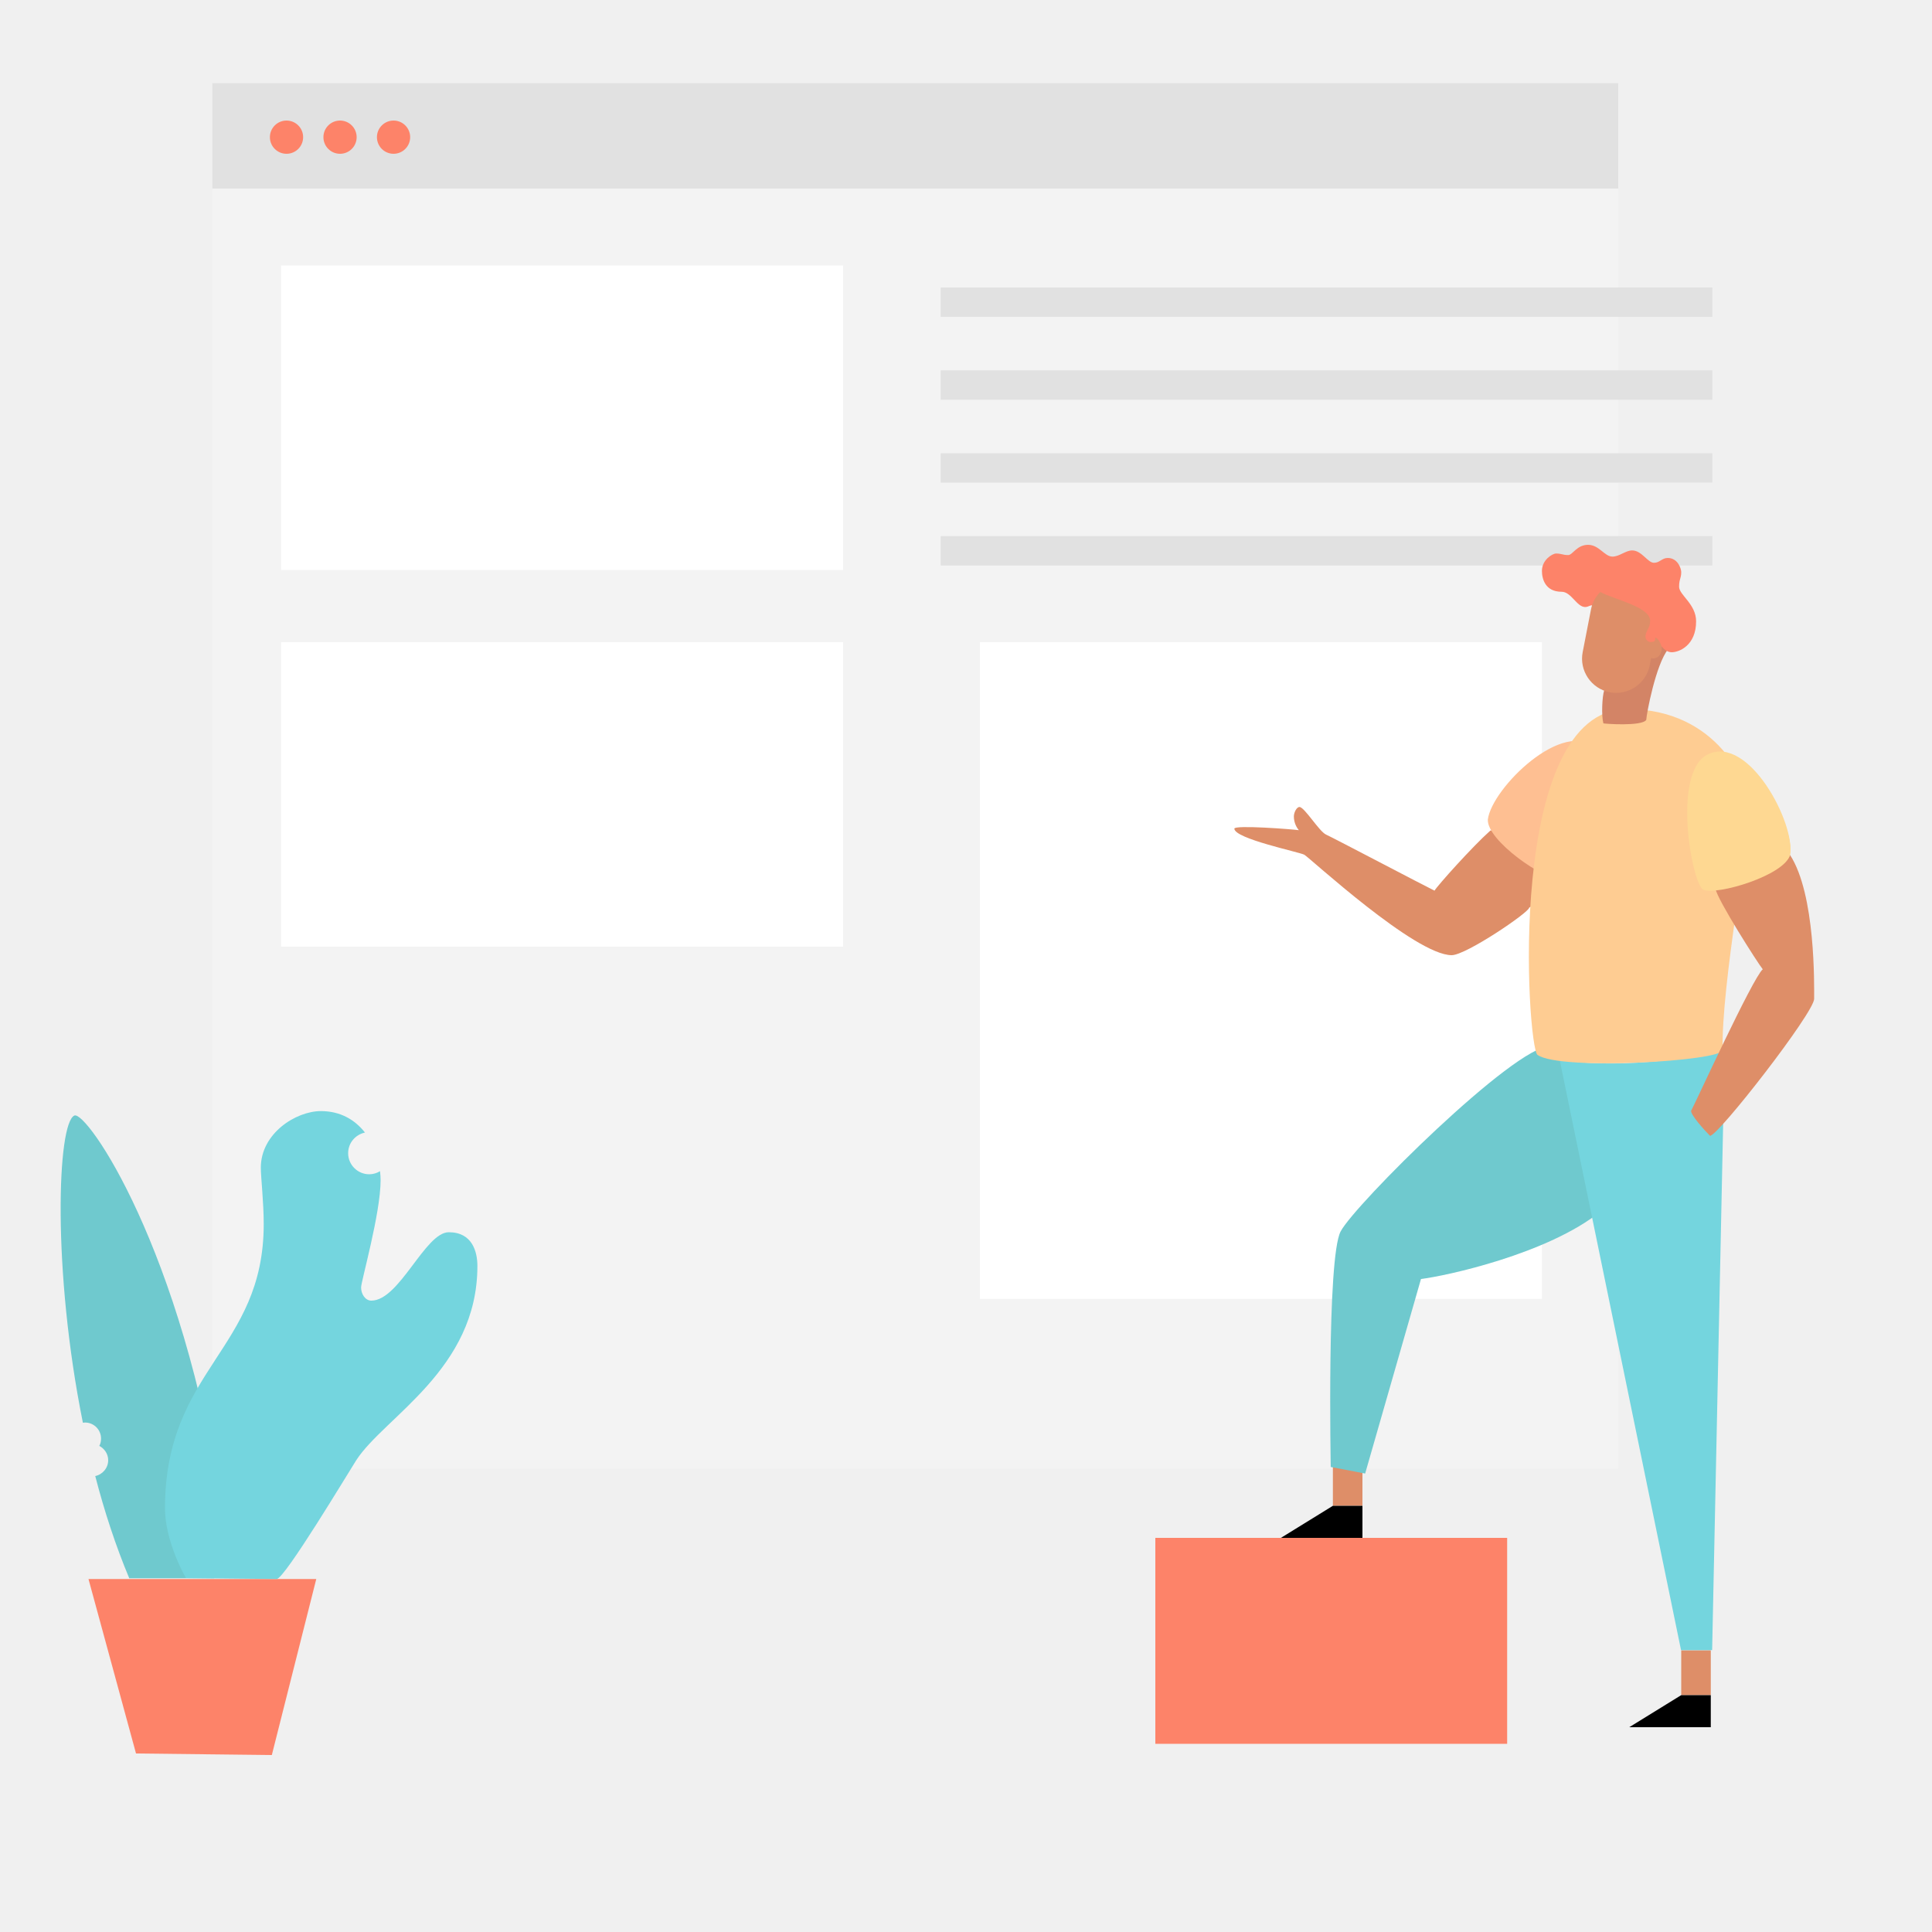
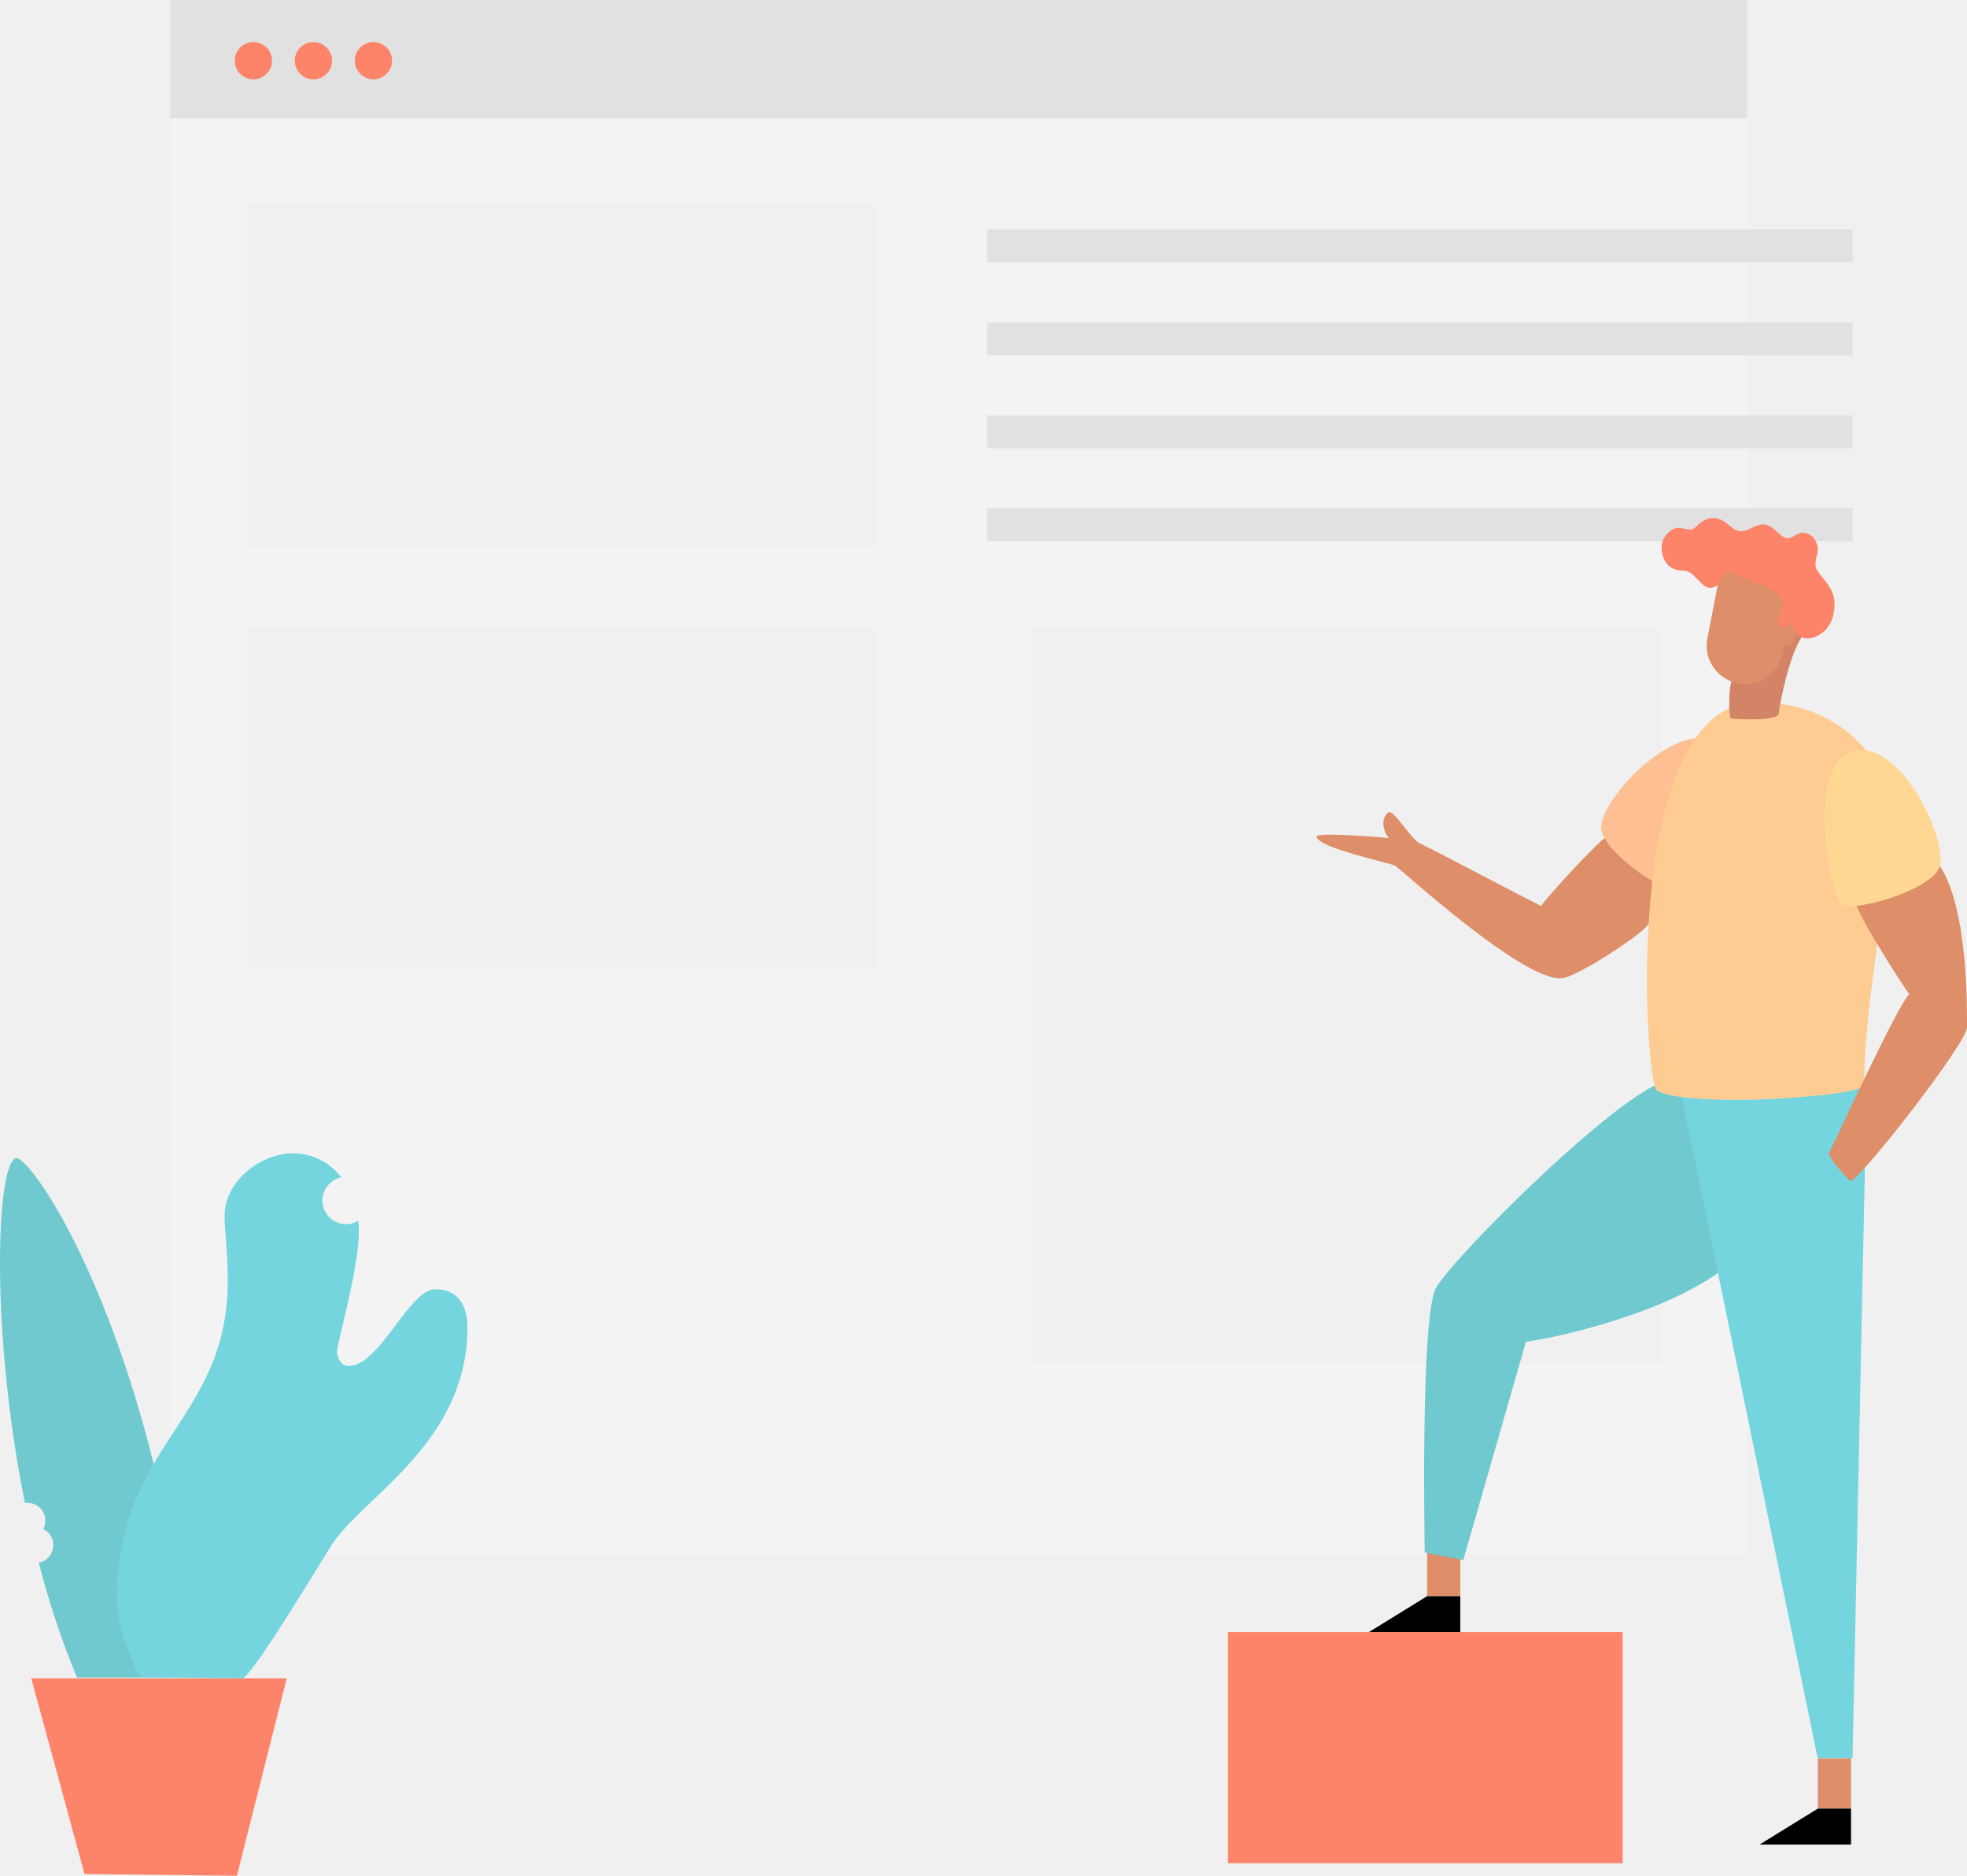
- <svg xmlns="http://www.w3.org/2000/svg" version="1.1" x="0px" y="0px" viewBox="0 0 1000 1000" style="enable-background:new 0 0 1000 1000;" xml:space="preserve">
-   <style type="text/css">
- 	.st0{fill:#F3F3F3;}
- 	.st1{fill:#E1E1E1;}
- 	.st2{fill:#FD8369;}
- 	.st3{fill:#FFFFFF;}
- 	.st4{fill:#DE8E68;}
- 	.st5{fill:#6FC9CE;}
- 	.st6{fill:#FEBF92;}
- 	.st7{fill:#FED892;}
- 	.st8{fill:none;stroke:#000000;stroke-width:0.95;stroke-miterlimit:10;}
- 	.st9{fill:none;stroke:#000000;stroke-width:1.075;stroke-linecap:round;stroke-miterlimit:10;}
- 	.st10{fill:#74D5DE;}
- 	.st11{fill:#FECC92;}
- 	.st12{fill:#D38466;}
- </style>
-   <g id="Background">
-     <rect x="109.9" y="43" class="st0" width="727.7" height="717.3" />
-     <rect x="109.9" y="43" class="st1" width="727.7" height="54.6" />
-     <circle class="st2" cx="148.3" cy="71" r="8.6" />
-     <circle class="st2" cx="176" cy="71" r="8.6" />
-     <circle class="st2" cx="203.7" cy="71" r="8.6" />
-     <rect x="145.5" y="137.4" class="st3" width="290.9" height="157.6" />
-     <rect x="145.5" y="332.4" class="st3" width="290.9" height="157.6" />
-     <rect x="507.2" y="332.4" class="st3" width="290.9" height="339.9" />
-     <rect x="486.9" y="148.8" class="st1" width="399.4" height="15.2" />
-     <rect x="486.9" y="191.7" class="st1" width="399.4" height="15.2" />
-     <rect x="486.9" y="234.6" class="st1" width="399.4" height="15.2" />
-     <rect x="486.9" y="277.5" class="st1" width="399.4" height="15.2" />
-   </g>
+ <svg xmlns="http://www.w3.org/2000/svg" id="Livello_1" data-name="Livello 1" viewBox="0 0 907.62 865.4">
+   <defs>
+     <style>.cls-1{fill:#f3f3f3;}.cls-2{fill:#e1e1e1;}.cls-3{fill:#fd8369;}.cls-4{fill:#de8e68;}.cls-5{fill:#6fc9ce;}.cls-6{fill:#febf92;}.cls-7{fill:#fed892;}.cls-8,.cls-9{fill:none;stroke:#000;stroke-miterlimit:10;}.cls-8{stroke-width:0.95px;}.cls-9{stroke-linecap:round;stroke-width:1.07px;}.cls-10{fill:#74d5de;}.cls-11{fill:#fecc92;}.cls-12{fill:#d38466;}</style>
+   </defs>
+   <path class="cls-1" d="M109.9,43V760.3H837.6V43ZM436.4,490H145.5V332.4H436.4Zm0-195H145.5V137.4H436.4ZM798.1,672.3H507.2V332.4H798.1Z" transform="translate(-31.39 -43)" />
+   <rect class="cls-2" x="78.51" width="727.7" height="54.6" />
+   <circle class="cls-3" cx="116.91" cy="28" r="8.6" />
+   <circle class="cls-3" cx="144.61" cy="28" r="8.6" />
+   <circle class="cls-3" cx="172.31" cy="28" r="8.6" />
+   <rect class="cls-2" x="455.51" y="105.8" width="399.4" height="15.2" />
+   <rect class="cls-2" x="455.51" y="148.7" width="399.4" height="15.2" />
+   <rect class="cls-2" x="455.51" y="191.6" width="399.4" height="15.2" />
+   <rect class="cls-2" x="455.51" y="234.5" width="399.4" height="15.2" />
  <g id="Foreground">
-     <rect x="689.9" y="756.2" class="st4" width="15.3" height="23.2" />
-     <rect x="870.2" y="854.2" class="st4" width="15.3" height="23.2" />
-     <path class="st5" d="M802.2,541.5c-18.5,0-101.1,82.1-108.3,95.9c-7.2,13.8-5.1,121.9-5.1,121.9l17.8,3.4L735.5,662   c12.6-1.5,65.6-12.9,93-35c27.4-22.2-2.6-71.7-2.6-71.7L802.2,541.5z" />
-     <path class="st4" d="M771.3,430c-9.1,8.1-27.3,28.4-28.8,31c-4.6-2.2-52.5-27.4-56.1-29c-3.6-1.6-11.2-14.3-13.8-14.3   c-1.5,0-2.9,2.9-2.9,4.9c0,3.4,1.6,6,2.6,7.1c-3.4-0.5-33.4-2.8-33.4-0.8c0,5.2,33.6,12.1,36.2,13.5c2.6,1.4,57.3,52,76.3,52   c7.4,0,40.1-22.2,40.1-24.6c3.1-2.1,7.9-5.2,7.9-5.2v-17.6l-11.4-8.3C788,438.6,773.1,428.4,771.3,430z" />
-     <path class="st6" d="M770.1,424.2c2-16.2,39.3-53,56.4-36.6c14.9,14.3-12.1,65.4-19,67.4C799.7,455.8,769.6,435.2,770.1,424.2z" />
-     <path class="st7" d="M883.9,390.5c19-8,45.6,36,42.6,52c0,7-39,22-45,18S864.9,398.5,883.9,390.5z" />
-     <path class="st8" d="M801.7,449.6" />
-     <path class="st9" d="M854.7,340.5" />
-     <path class="st10" d="M807.3,548.6l62.8,305.5h16.1l5.7-272.5c0-4.7-0.4-34.3-0.4-38.1C873.3,548.8,834.5,553,807.3,548.6z" />
-     <polygon points="870.2,877.4 885.5,877.4 885.5,894 843.3,894  " />
-     <polygon points="689.9,779.4 705.2,779.4 705.2,796 663,796  " />
-     <rect x="598" y="796" class="st2" width="182.1" height="106.6" />
-     <polygon class="st2" points="140.7,908.4 70.4,907.6 45.8,817.3 163.7,817.3  " />
-     <path class="st11" d="M842.3,367c47,0,63.4,39.1,63.4,51.8c0,12.7-14.7,90.2-14.1,124.7c0.1,5.7-84.3,10.8-95.8,2.5   C790.4,542.1,778.8,367,842.3,367z" />
-     <path class="st4" d="M926.5,442.5c13.3,20.4,12.5,67.4,12.5,74.5c0,7.1-49.6,70.9-53.9,70.9c-2.6-2.6-9.8-10.5-9.8-12.9   c2.3-4.2,31.8-68.7,37.1-73.3c-2.4-2.9-23.5-36-24.4-41.5C906.5,457.1,924.4,449.3,926.5,442.5z" />
-     <path class="st7" d="M926.5,442.5c3-16-21.3-62.4-42.6-52c-18.5,9.1-8.4,66-2.4,70C888.7,463.6,923.7,453.1,926.5,442.5z" />
-     <path class="st12" d="M830.3,357.4c-1,3.1-1.5,12.7-0.4,17c0.1,0.2,20,1.7,22.2-1.8c0.1-2.9,4.9-28.7,11.4-36.7   c0.6-0.9-0.7-3.4-0.7-3.4l-23.1,9.6L830.3,357.4" />
-     <path class="st2" d="M860.2,334.7c1.5,2,3.4,2.9,5.1,2.9c3.8,0,12.6-3.5,12.6-16c0-9-8.8-13.6-8.8-17.9c0-4.1,1.1-4.2,1.1-7.6   c0-1.7-1.7-7.3-7-7.3c-3,0-4.1,2.5-7.1,2.5c-3.3,0-6.3-6.4-11.3-6.4c-3.4,0-6.6,3.2-10.2,3.2c-4.1,0-6.9-6.1-12.6-6.1   c-5.9,0-8,5.3-10.3,5.3c-2.9,0-3.4-0.8-6.3-0.8c-1.8,0-7.3,3.2-7.3,9c0,4.1,1.7,10.8,10.2,10.8c5,0,7.8,7.9,12.2,7.9   c1.7,0,3.2-1.4,3.6-0.7c1.7,3,5.2,11.2,5.2,11.2l15.9,8.9L860.2,334.7z" />
-     <path class="st4" d="M856.7,330.6c0,1.4-0.5,1.7-2.6,1.7c-1,0-2.4-1.3-2.4-2.7c0-3.3,2.4-4,2.4-8.3c0-7.3-19.1-11.1-25.8-14.9l0,0   c-2.4,2.4-4.1,5.5-4.8,9l-4.3,22.1c-1.9,9.6,4.4,18.9,13.9,20.8s18.9-4.4,20.8-13.9l0.7-3.8l0,0c0.4,0.1,0.8,0.2,1.1,0.2   c2.5,0,4.4-2.3,4.4-5.1C860.3,333.1,856.7,328.5,856.7,330.6z" />
-     <path class="st5" d="M114.8,781.9C94.5,646,44.8,574.7,38.5,577.4c-8.9,3.9-11.5,80.2,4.4,159c0.4,0,0.7-0.1,1.1-0.1   c4.6,0,8.3,3.7,8.3,8.3c0,1.4-0.3,2.7-0.9,3.8c2.7,1.4,4.6,4.2,4.6,7.4c0,4-2.9,7.4-6.7,8.2c4.7,18.2,10.6,36.2,17.6,52.9   c3.6,0,44,0,44,0S117.8,801.7,114.8,781.9z" />
-     <path class="st10" d="M232.3,637.8c-12.3,0-25.5,35.4-40.1,35.4c-3.2,0-5.3-3.5-5.3-6.8c0-3.2,10.1-38.4,10.1-55.5   c0-1.5-0.1-3.1-0.3-4.7c-1.6,1-3.6,1.6-5.6,1.6c-6,0-10.9-4.9-10.9-10.9c0-5.3,3.7-9.6,8.7-10.7c-5.1-6.5-12.6-11.1-22.8-11.1   c-12.9,0-31.1,11.5-31.1,29.3c0,5,1.5,17.7,1.5,29.2c0,65.2-51.1,75-51.1,147.2c0,15.2,8.4,31.9,10.9,36c0,0,42.8,0.5,46.9,0.5   s37.4-55.6,41.2-61.5c14.5-22.4,62.7-47,62.7-100.5C247.1,647.8,244.4,637.8,232.3,637.8z" />
+     <rect class="cls-4" x="658.51" y="713.2" width="15.3" height="23.2" />
+     <rect class="cls-4" x="838.81" y="811.2" width="15.3" height="23.2" />
+     <path class="cls-5" d="M802.2,541.5c-18.5,0-101.1,82.1-108.3,95.9s-5.1,121.9-5.1,121.9l17.8,3.4L735.5,662c12.6-1.5,65.6-12.9,93-35s-2.6-71.7-2.6-71.7Z" transform="translate(-31.39 -43)" />
+     <path class="cls-4" d="M771.3,430c-9.1,8.1-27.3,28.4-28.8,31-4.6-2.2-52.5-27.4-56.1-29s-11.2-14.3-13.8-14.3c-1.5,0-2.9,2.9-2.9,4.9a11,11,0,0,0,2.6,7.1c-3.4-.5-33.4-2.8-33.4-.8,0,5.2,33.6,12.1,36.2,13.5s57.3,52,76.3,52c7.4,0,40.1-22.2,40.1-24.6,3.1-2.1,7.9-5.2,7.9-5.2V447L788,438.7C788,438.6,773.1,428.4,771.3,430Z" transform="translate(-31.39 -43)" />
+     <path class="cls-6" d="M770.1,424.2c2-16.2,39.3-53,56.4-36.6,14.9,14.3-12.1,65.4-19,67.4C799.7,455.8,769.6,435.2,770.1,424.2Z" transform="translate(-31.39 -43)" />
+     <path class="cls-7" d="M883.9,390.5c19-8,45.6,36,42.6,52,0,7-39,22-45,18S864.9,398.5,883.9,390.5Z" transform="translate(-31.39 -43)" />
+     <path class="cls-8" d="M801.7,449.6" transform="translate(-31.39 -43)" />
+     <path class="cls-9" d="M854.7,340.5" transform="translate(-31.39 -43)" />
+     <path class="cls-10" d="M807.3,548.6l62.8,305.5h16.1l5.7-272.5c0-4.7-.4-34.3-.4-38.1C873.3,548.8,834.5,553,807.3,548.6Z" transform="translate(-31.39 -43)" />
+     <polygon points="838.81 834.4 854.11 834.4 854.11 851 811.91 851 838.81 834.4" />
+     <polygon points="658.51 736.4 673.81 736.4 673.81 753 631.61 753 658.51 736.4" />
+     <rect class="cls-3" x="566.61" y="753" width="182.1" height="106.6" />
+     <polygon class="cls-3" points="109.31 865.4 39.01 864.6 14.41 774.3 132.31 774.3 109.31 865.4" />
+     <path class="cls-11" d="M842.3,367c47,0,63.4,39.1,63.4,51.8S891,509,891.6,543.5c.1,5.7-84.3,10.8-95.8,2.5C790.4,542.1,778.8,367,842.3,367Z" transform="translate(-31.39 -43)" />
+     <path class="cls-4" d="M926.5,442.5C939.8,462.9,939,509.9,939,517s-49.6,70.9-53.9,70.9c-2.6-2.6-9.8-10.5-9.8-12.9,2.3-4.2,31.8-68.7,37.1-73.3-2.4-2.9-23.5-36-24.4-41.5C906.5,457.1,924.4,449.3,926.5,442.5Z" transform="translate(-31.39 -43)" />
+     <path class="cls-7" d="M926.5,442.5c3-16-21.3-62.4-42.6-52-18.5,9.1-8.4,66-2.4,70C888.7,463.6,923.7,453.1,926.5,442.5Z" transform="translate(-31.39 -43)" />
+     <path class="cls-12" d="M830.3,357.4c-1,3.1-1.5,12.7-.4,17,.1.2,20,1.7,22.2-1.8.1-2.9,4.9-28.7,11.4-36.7.6-.9-.7-3.4-.7-3.4l-23.1,9.6-9.4,15.3" transform="translate(-31.39 -43)" />
+     <path class="cls-3" d="M860.2,334.7a6.53,6.53,0,0,0,5.1,2.9c3.8,0,12.6-3.5,12.6-16,0-9-8.8-13.6-8.8-17.9,0-4.1,1.1-4.2,1.1-7.6,0-1.7-1.7-7.3-7-7.3-3,0-4.1,2.5-7.1,2.5-3.3,0-6.3-6.4-11.3-6.4-3.4,0-6.6,3.2-10.2,3.2-4.1,0-6.9-6.1-12.6-6.1-5.9,0-8,5.3-10.3,5.3-2.9,0-3.4-.8-6.3-.8-1.8,0-7.3,3.2-7.3,9,0,4.1,1.7,10.8,10.2,10.8,5,0,7.8,7.9,12.2,7.9,1.7,0,3.2-1.4,3.6-.7,1.7,3,5.2,11.2,5.2,11.2l15.9,8.9Z" transform="translate(-31.39 -43)" />
+     <path class="cls-4" d="M856.7,330.6c0,1.4-.5,1.7-2.6,1.7a2.89,2.89,0,0,1-2.4-2.7c0-3.3,2.4-4,2.4-8.3,0-7.3-19.1-11.1-25.8-14.9h0a17.56,17.56,0,0,0-4.8,9l-4.3,22.1a17.69,17.69,0,0,0,34.7,6.9l.7-3.8h0a5.16,5.16,0,0,0,1.1.2c2.5,0,4.4-2.3,4.4-5.1C860.3,333.1,856.7,328.5,856.7,330.6Z" transform="translate(-31.39 -43)" />
+     <path class="cls-5" d="M114.8,781.9C94.5,646,44.8,574.7,38.5,577.4c-8.9,3.9-11.5,80.2,4.4,159,.4,0,.7-.1,1.1-.1a8.28,8.28,0,0,1,8.3,8.3,7.9,7.9,0,0,1-.9,3.8A8.32,8.32,0,0,1,49.3,764a390.56,390.56,0,0,0,17.6,52.9h44A67.69,67.69,0,0,0,114.8,781.9Z" transform="translate(-31.39 -43)" />
+     <path class="cls-10" d="M232.3,637.8c-12.3,0-25.5,35.4-40.1,35.4-3.2,0-5.3-3.5-5.3-6.8S197,628,197,610.9a38.29,38.29,0,0,0-.3-4.7,10.75,10.75,0,0,1-5.6,1.6,10.91,10.91,0,0,1-2.2-21.6,28,28,0,0,0-22.8-11.1c-12.9,0-31.1,11.5-31.1,29.3,0,5,1.5,17.7,1.5,29.2,0,65.2-51.1,75-51.1,147.2,0,15.2,8.4,31.9,10.9,36,0,0,42.8.5,46.9.5s37.4-55.6,41.2-61.5c14.5-22.4,62.7-47,62.7-100.5C247.1,647.8,244.4,637.8,232.3,637.8Z" transform="translate(-31.39 -43)" />
  </g>
</svg>
